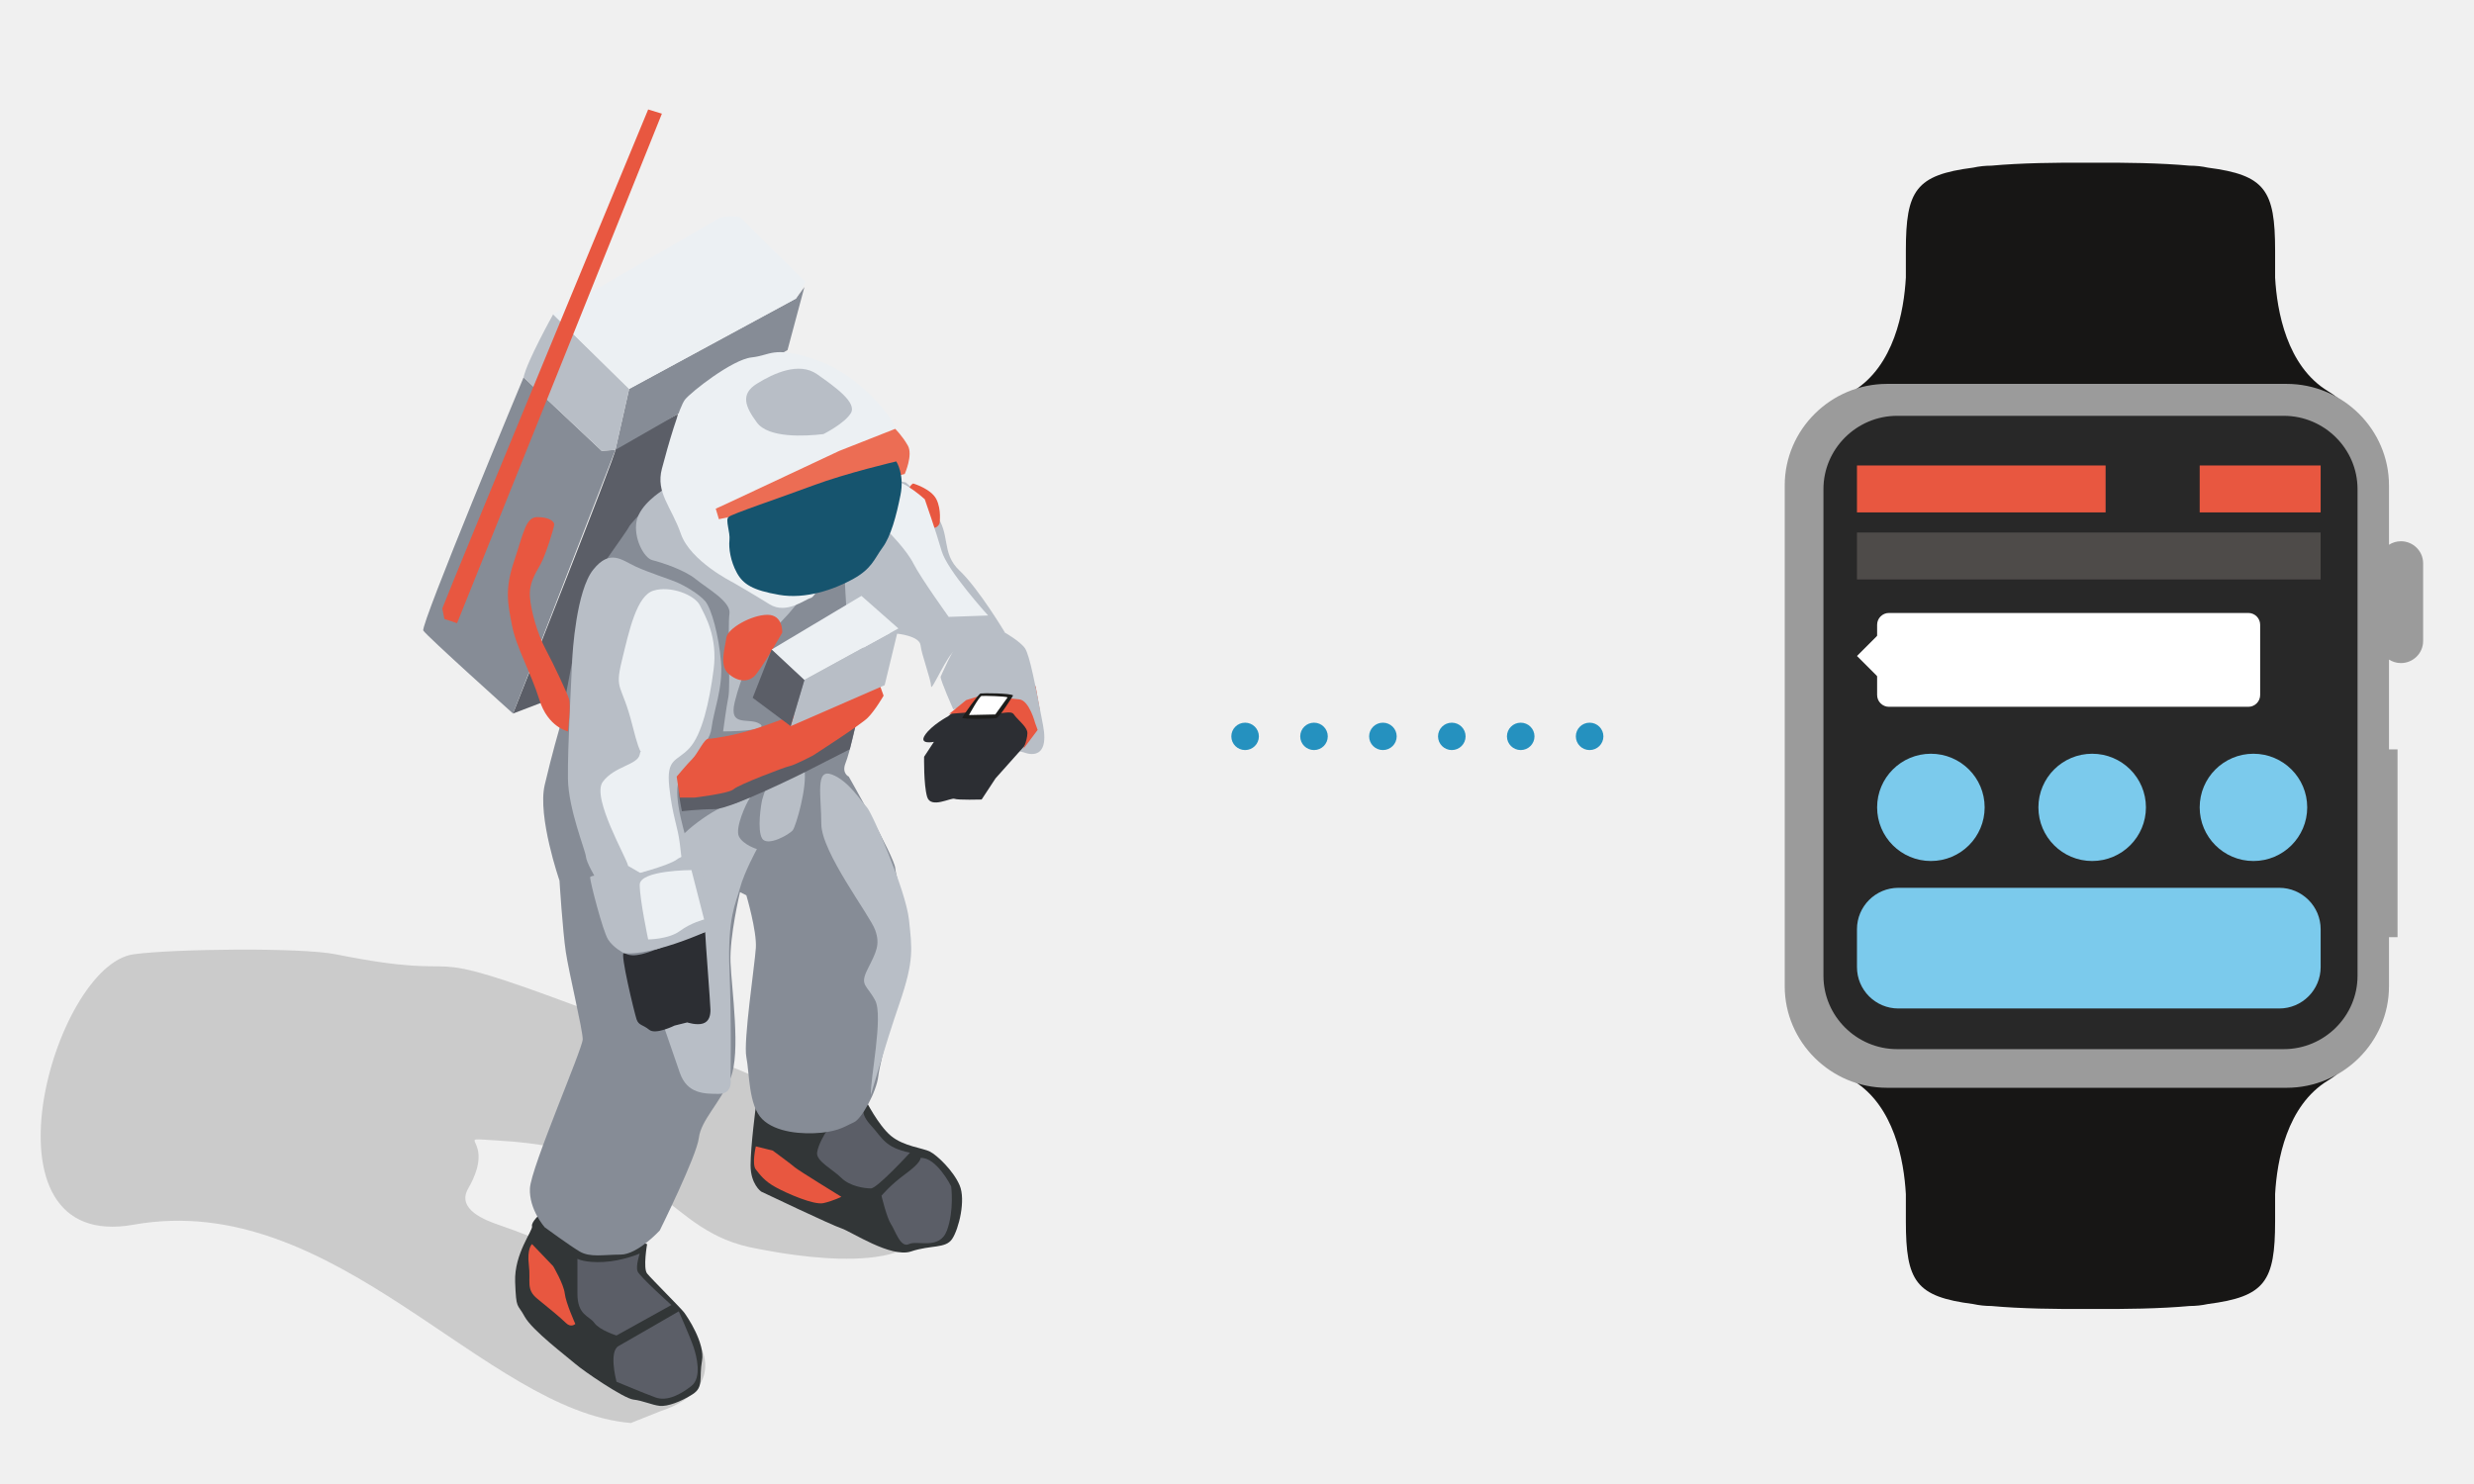
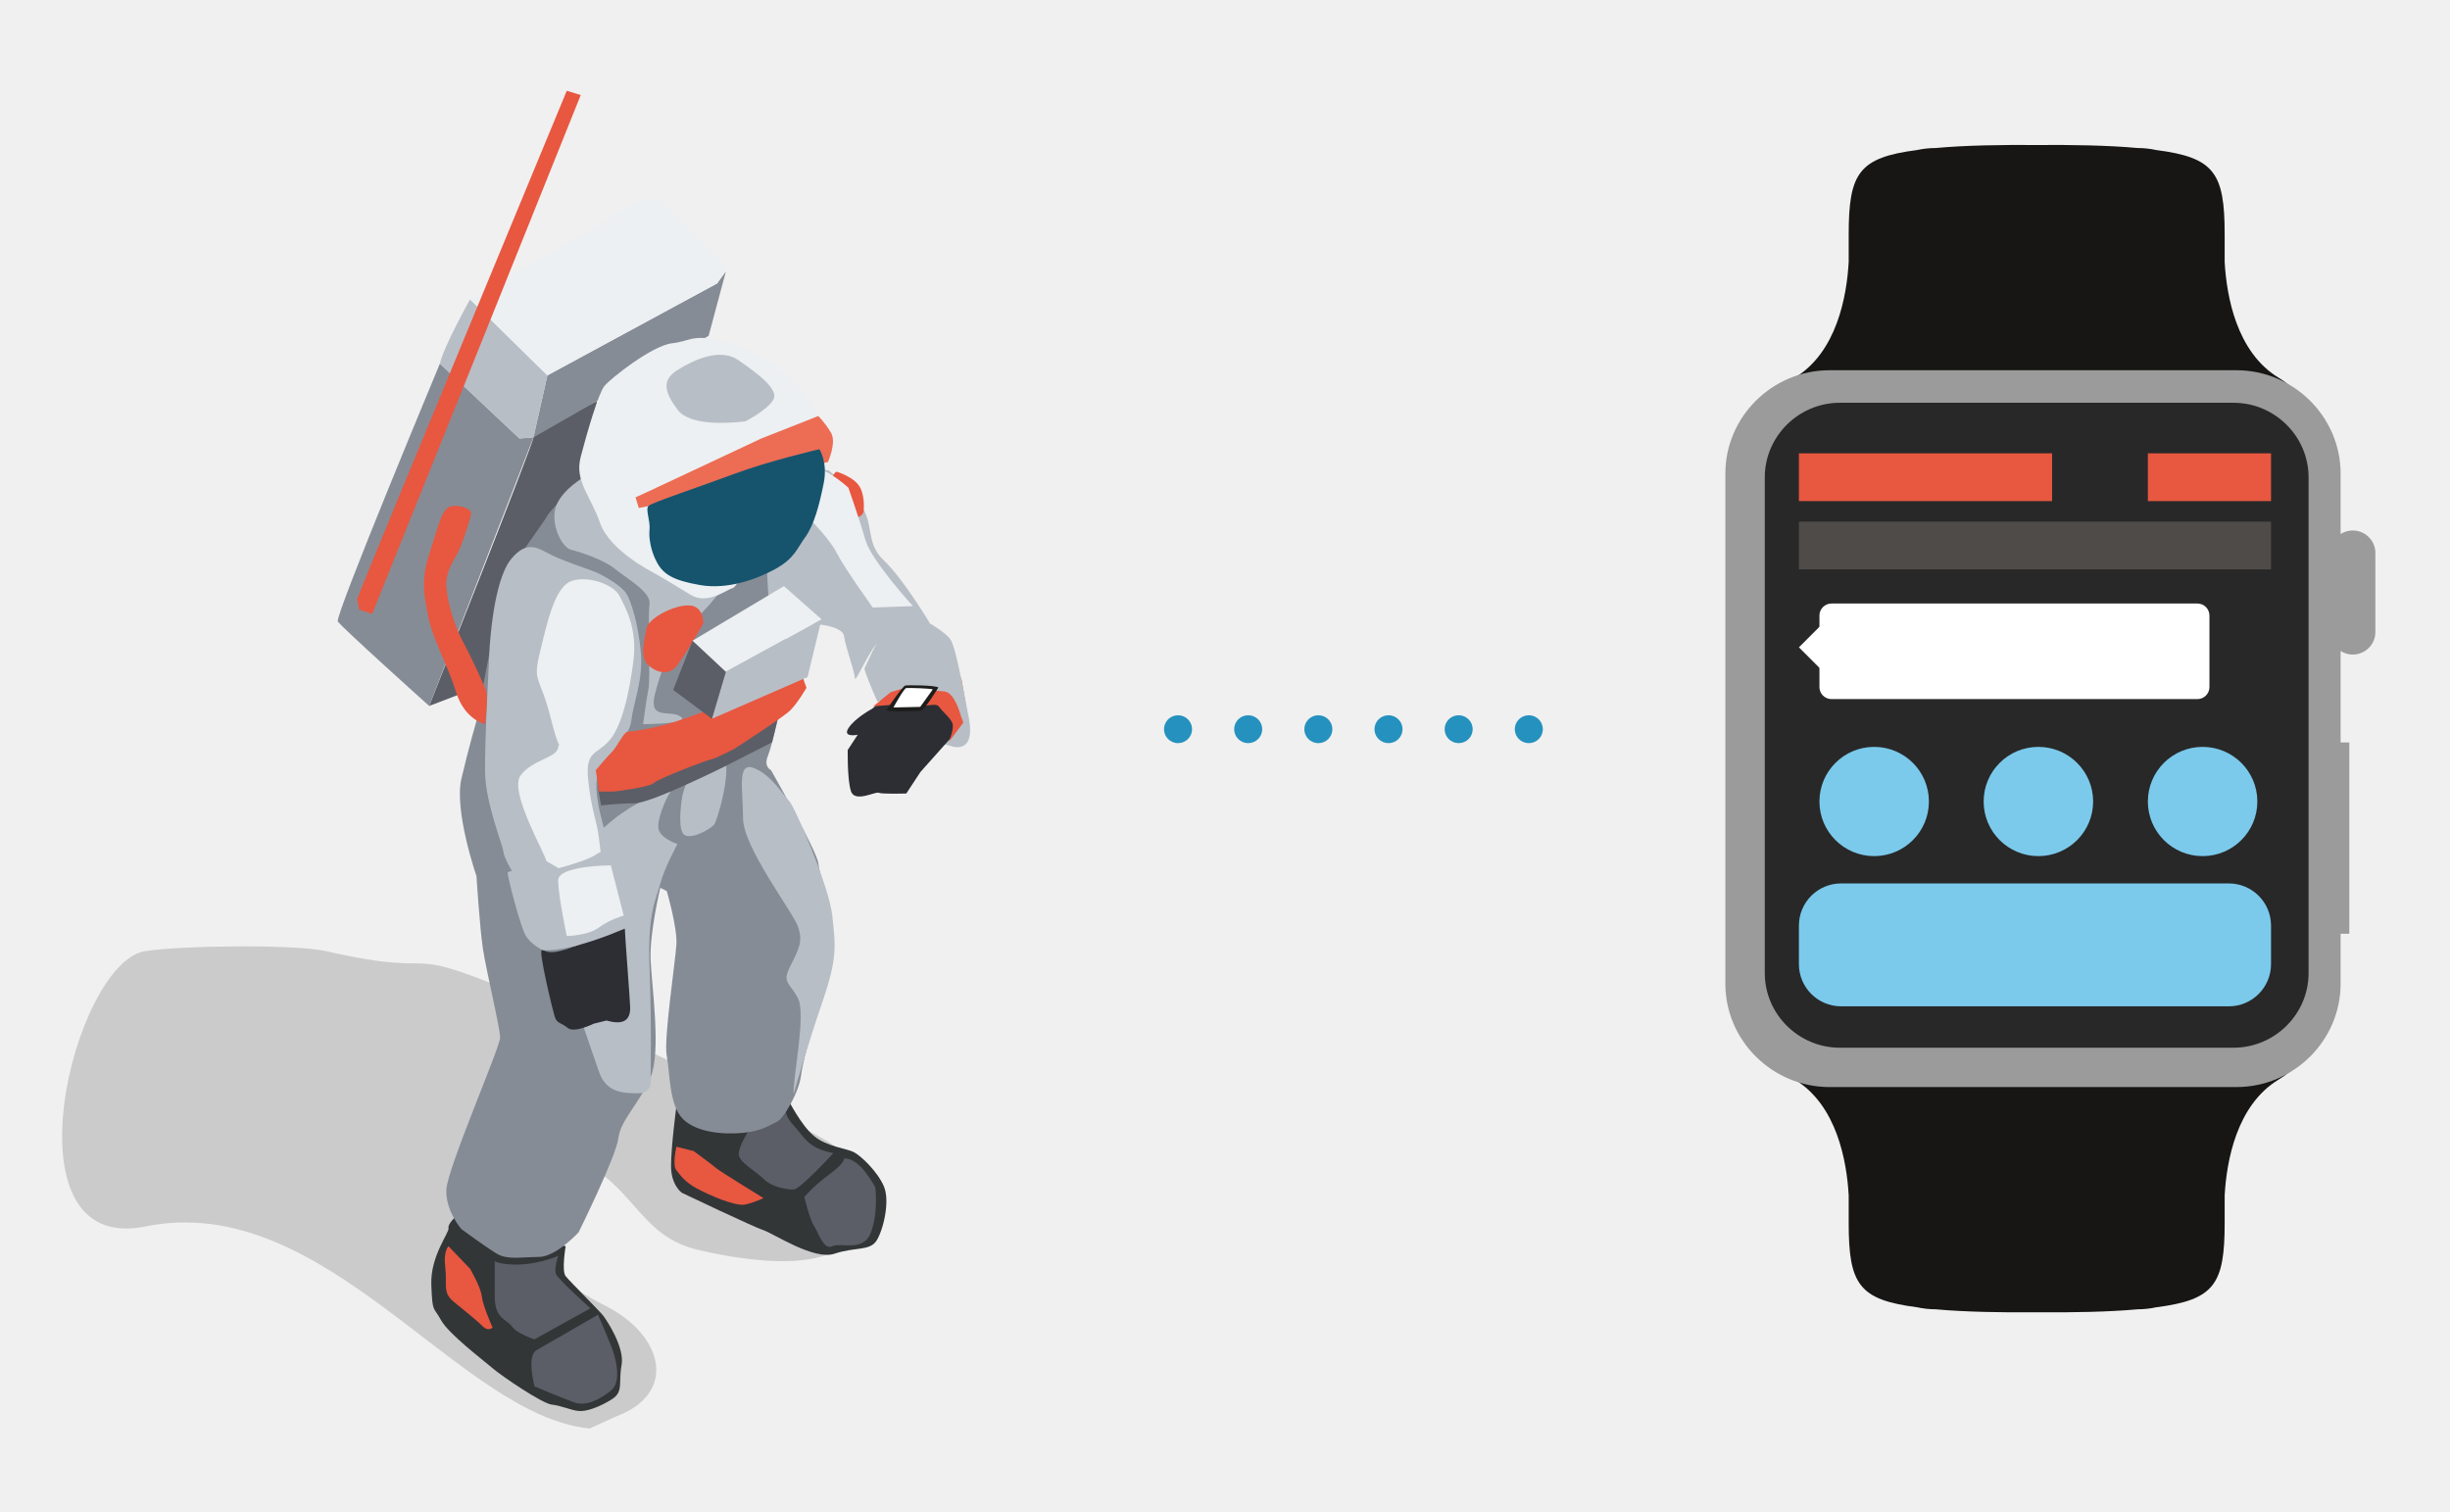
- <svg xmlns="http://www.w3.org/2000/svg" width="365" height="219" viewBox="0 0 365 219">
-   <g fill="none" fill-rule="evenodd" transform="translate(6 16)">
-     <path fill="#D8D8D8" d="M87.077,194 C65.397,192.198 43.503,159.412 13.719,164.733 C-10.034,168.977 1.826,126.443 13.719,124.824 C19.635,124.019 38.384,123.803 43.503,124.824 C65.534,129.218 52.86,122.626 79.963,132.806 C95.625,138.689 111.182,144.958 126.204,152.317 C128.282,153.335 129.872,155.464 130.65,157.638 C131.448,159.865 131.226,162.439 130.65,164.733 C128.536,173.169 106.898,168.478 105.751,168.281 C91.714,165.867 92.249,153.688 67.513,152.317 C60.06,151.904 67.551,151.586 63.067,159.412 C61.293,162.507 65.751,164.122 67.513,164.733 C81.981,169.752 75.481,169.886 89.744,176.263 C99.299,180.534 101.547,188.894 91.523,192.226 L87.077,194 Z" style="mix-blend-mode:multiply" />
-     <g transform="translate(54.984)">
-       <g transform="matrix(-1 0 0 1 93.52 0)">
-         <path fill="#5B5E67" d="M54.516,45.116 C55.139,45.426 63.861,49.922 63.706,50.387 C63.55,50.852 78.814,89.302 78.814,89.302 L70.715,86.201 L55.139,56.279 L54.516,45.116" />
-         <path fill="#868C96" d="M78.814,89.302 L63.706,50.387 L65.731,50.542 L77.257,39.69 C77.257,39.69 92.521,76.278 92.054,77.054 C91.587,77.829 78.814,89.302 78.814,89.302" />
-         <polyline fill="#868C96" points="63.706 50.387 61.681 41.395 37.071 28.062 35.825 26.356 38.317 35.659 54.516 45.116 63.706 50.387" />
-         <path fill="#323637" d="M42.211,159.844 C42.211,159.844 31.815,164.805 30.373,165.27 C28.931,165.735 23.065,169.677 20.093,168.681 C17.12,167.684 14.997,168.301 14.018,166.82 C13.04,165.34 11.993,161.084 12.928,158.914 C13.863,156.743 16.243,154.494 17.289,153.952 C18.336,153.411 21.183,153.177 23.052,151.627 C24.922,150.076 26.791,146.355 26.791,146.355 L40.809,146.2 L42.99,147.286 C42.99,147.286 43.768,153.177 43.768,155.968 C43.768,158.758 42.211,159.844 42.211,159.844" />
-         <path fill="#5B5E67" d="M18.691 154.883C18.691 154.883 18.535 155.503 20.872 157.208 23.208 158.914 24.454 160.464 24.454 160.464 24.454 160.464 23.675 163.72 23.052 164.65 22.429 165.58 21.651 168.216 20.404 167.596 19.158 166.975 15.887 168.526 14.797 165.58 13.707 162.634 14.174 159.069 14.174 159.069 14.174 159.069 16.355 154.727 18.691 154.883M20.249 154.107C20.249 154.107 25.077 159.379 26.012 159.379 26.946 159.379 29.127 159.069 30.373 157.828 31.619 156.588 34.111 155.348 33.956 154.107 33.8 152.867 32.709 151.162 32.709 151.162L26.946 147.441C26.946 147.441 27.725 148.216 26.012 150.076 24.298 151.937 23.987 153.332 20.249 154.107" />
-         <path fill="#323637" d="M59.033,167.596 C59.033,167.596 59.656,171.161 59.033,171.937 C58.41,172.712 54.049,177.053 53.581,177.673 C53.114,178.293 50.463,182.224 50.933,184.805 C51.404,187.386 50.622,188.681 52.335,189.766 C54.049,190.851 56.023,191.591 57.164,191.471 C58.305,191.352 59.656,190.696 61.058,190.541 C62.46,190.386 68.378,186.355 69.625,185.27 C70.871,184.185 76.011,180.309 77.101,178.293 C78.191,176.278 78.347,177.363 78.503,173.177 C78.659,168.991 75.846,165.58 76.011,164.96 C76.175,164.34 74.765,163.1 74.765,163.1 L59.033,167.596" />
-         <path fill="#868C96" d="M57.164,165.58 C57.164,165.58 60.435,169.146 62.927,169.146 C65.419,169.146 67.444,169.611 69.001,168.681 C70.559,167.751 74.142,165.115 74.142,165.115 C74.142,165.115 76.469,162.479 76.322,159.379 C76.175,156.278 68.534,138.759 68.534,137.363 C68.534,135.968 70.559,127.596 71.026,124.495 C71.494,121.394 71.961,113.953 71.961,113.953 C71.961,113.953 75.232,104.495 74.142,99.844 C73.051,95.193 71.961,91.472 71.961,91.472 C71.961,91.472 68.223,71.627 67.911,70.852 C67.6,70.077 61.837,62.17 61.681,61.705 C61.525,61.24 55.45,54.883 55.45,54.883 L25.389,60 C25.389,60 23.616,62.84 24.143,65.581 C24.669,68.322 26.791,75.968 26.791,75.968 L28.192,90.697 C28.192,90.697 29.127,95.038 29.75,96.588 C30.373,98.139 29.283,98.604 29.283,98.604 C29.283,98.604 22.585,110.387 22.429,112.092 C22.274,113.798 20.062,121.144 20.249,123.1 C20.435,125.055 21.339,128.371 21.651,129.611 C21.962,130.852 24.651,140.406 24.922,142.79 C25.193,145.173 27.414,149.146 28.504,149.611 C29.594,150.076 30.595,150.899 33.333,151.162 C36.07,151.425 40.03,151.162 42.055,149.146 C44.08,147.131 43.924,142.324 44.391,139.999 C44.859,137.673 43.145,126.356 42.99,123.875 C42.834,121.394 44.391,116.123 44.391,116.123 L45.326,115.658 C45.326,115.658 46.884,122.17 46.728,126.046 C46.572,129.921 45.17,139.379 46.728,143.1 C48.285,146.821 51.089,149.301 51.401,151.937 C51.712,154.572 57.164,165.58 57.164,165.58" />
-         <path fill="#E85740" d="M57.164 82.48C58.254 83.1 59.967 84.03 62.615 83.255 65.263 82.48 66.821 81.705 66.821 80.309 66.821 78.914 68.223 78.139 65.107 76.434 61.992 74.728 59.967 73.953 58.254 74.883 56.541 75.813 55.45 78.139 55.606 79.069 55.762 79.999 57.164 82.48 57.164 82.48M64.329 120.464C64.329 120.464 57.25 118.478 56.696 118.294 56.143 118.109 53.581 117.674 53.581 117.674 53.581 117.674 57.787 120.464 59.344 121.239 60.902 122.015 63.238 122.635 63.238 122.635L64.329 120.464M1.09 88.837L5.14 86.976 8.255 84.961C8.255 84.961 7.944 84.185 7.009 84.185 6.075 84.185 1.713 85.271 1.713 85.271L1.09 88.837M30.373 160.619C30.373 160.619 36.791 156.676 37.227 156.278 37.662 155.879 40.497 153.797 40.497 153.797L42.99 153.177C42.99 153.177 43.613 155.813 42.99 156.588 42.367 157.363 41.744 158.293 40.03 159.224 38.317 160.154 34.423 161.859 33.021 161.549 31.619 161.239 30.373 160.619 30.373 160.619M69.625 179.378C69.625 179.378 71.026 176.278 71.182 174.882 71.338 173.487 72.895 170.851 72.895 170.851L76.011 167.596C76.011 167.596 76.781 168.216 76.478 170.696 76.175 173.177 76.945 174.262 75.232 175.658 73.518 177.053 71.805 178.448 71.026 179.223 70.248 179.999 69.625 179.378 69.625 179.378" />
-         <path fill="#5B5E67" d="M63.55 187.906C63.706 187.285 64.64 183.409 63.238 182.634 61.837 181.859 54.36 177.518 54.36 177.518 54.36 177.518 52.647 181.394 52.179 182.789 51.712 184.185 50.933 187.285 52.491 188.526 54.049 189.766 56.073 190.851 57.787 190.231 59.5 189.611 63.55 187.906 63.55 187.906M55.45 176.588L63.55 181.084C63.55 181.084 66.042 180.309 66.821 179.223 67.6 178.138 69.313 178.138 69.313 174.882L69.313 169.766C69.313 169.766 68.223 170.386 65.419 170.231 62.615 170.076 60.123 168.991 60.123 168.991 60.123 168.991 60.746 170.851 60.435 171.627 60.123 172.402 55.45 176.588 55.45 176.588" />
-         <path fill="#B8BEC6" d="M46.728 143.1C46.728 143.1 46.261 145.425 48.441 145.425 50.622 145.425 53.114 145.425 54.204 142.324 55.295 139.224 58.41 130.077 58.41 130.077 58.41 130.077 56.696 113.177 55.762 110.077 54.827 106.976 48.321 102.888 47.039 102.79 45.758 102.692 43.457 101.24 43.924 101.86 44.391 102.48 46.105 106.201 45.482 107.441 44.859 108.681 42.834 109.301 42.834 109.301 42.834 109.301 44.703 112.712 45.326 115.038 45.949 117.363 47.195 119.379 46.884 127.131 46.572 134.883 46.728 143.1 46.728 143.1M26.012 145.58C26.168 143.41 24.143 133.952 25.389 131.627 26.635 129.301 27.725 129.456 26.479 126.976 25.233 124.495 24.61 123.41 25.389 121.239 26.168 119.069 33.333 109.767 33.333 105.581 33.333 101.395 34.267 97.364 31.775 98.294 29.283 99.224 27.414 102.325 26.635 103.1 25.856 103.875 20.872 115.348 20.404 119.689 19.937 124.03 19.626 125.735 21.806 132.092 23.987 138.449 26.012 145.58 26.012 145.58M35.825 97.519C35.383 100.159 37.071 105.891 37.538 106.511 38.005 107.131 41.276 108.991 42.055 107.751 42.834 106.511 42.211 102.635 42.055 102.015 41.899 101.395 40.965 98.604 40.186 98.139 39.407 97.674 35.98 96.588 35.825 97.519" />
-         <path fill="#2C2E33" d="M50.466,121.549 C50.466,122.325 49.687,132.247 49.687,133.022 C49.687,133.797 49.843,134.728 50.778,135.038 C51.712,135.348 53.114,134.883 53.114,134.883 L54.983,135.348 C54.983,135.348 57.787,136.743 58.721,135.968 C59.656,135.193 60.279,135.348 60.59,134.418 C60.902,133.487 63.083,124.495 62.46,124.65 C61.837,124.805 61.369,125.58 57.475,124.03 C53.581,122.48 50.466,121.549 50.466,121.549" />
-         <path fill="#B8BEC6" d="M52.958,109.146 C53.114,107.906 55.295,101.86 54.36,99.224 C53.426,96.588 49.843,94.108 49.532,91.472 C49.22,88.837 47.818,85.581 48.13,81.705 C48.441,77.829 49.532,73.798 50.466,72.713 C51.401,71.627 53.581,70.387 54.672,69.922 C55.762,69.457 58.721,68.527 60.746,67.596 C62.771,66.666 64.484,64.961 66.977,68.061 C69.469,71.162 70.04,80.185 70.092,81.55 C70.143,82.914 70.785,94.409 70.715,98.914 C70.645,103.419 68.145,109.472 68.067,110.387 C67.989,111.301 66.665,113.487 66.665,113.487 C66.665,113.487 66.098,114.71 63.238,115.193 C60.379,115.675 52.491,112.402 52.491,112.402 L52.958,109.146" />
-         <path fill="#ECF0F3" d="M61.837,111.782 C61.992,110.697 67.288,101.705 65.575,99.379 C63.861,97.054 60.435,96.898 60.123,95.348 C59.812,93.798 59.656,97.209 61.213,91.007 C62.771,84.806 63.861,86.046 62.771,81.55 C61.681,77.054 60.59,71.937 58.098,71.162 C55.606,70.387 52.024,71.782 51.245,73.333 C50.466,74.883 48.597,77.984 49.22,82.79 C49.843,87.596 50.933,92.402 52.802,94.418 C54.672,96.433 56.229,95.813 55.762,100.154 C55.295,104.495 54.516,105.891 54.204,108.526 L53.893,111.162 L59.967,112.867 L61.837,111.782" />
-         <path fill="#5B5E67" d="M28.192,90.697 L29.127,94.573 L36.136,98.139 C36.136,98.139 46.728,103.41 49.064,103.41 C51.401,103.41 53.893,103.72 53.893,103.72 C53.893,103.72 54.672,100.154 54.204,100.154 C53.737,100.154 40.342,94.573 38.94,94.418 C37.538,94.263 28.192,90.697 28.192,90.697" />
-         <path fill="#B8BEC6" d="M22.118,77.519 C22.118,77.519 18.847,77.829 18.691,79.224 C18.535,80.62 17.147,84.306 17.134,85.271 C17.12,86.235 14.641,80.309 13.551,79.999 C12.461,79.689 6.23,77.364 6.23,77.364 C6.23,77.364 10.124,70.852 12.928,68.217 C15.732,65.581 14.174,62.79 16.511,59.844 C18.847,56.899 20.872,55.193 20.872,55.193 L25.233,54.418 L30.062,65.271 C30.062,65.271 29.634,76.434 29.283,76.589 C28.931,76.744 22.118,77.519 22.118,77.519" />
-         <path fill="#B8BEC6" d="M15.732,83.875 C15.732,84.495 13.863,88.681 13.863,88.681 C13.863,88.681 9.19,87.441 8.567,87.596 C7.944,87.751 9.657,93.488 9.657,93.488 L3.427,95.038 C3.427,95.038 -0.467,96.743 0.623,91.007 C1.713,85.271 2.59,80.711 3.271,79.689 C3.952,78.667 6.23,77.364 6.23,77.364 C6.23,77.364 11.682,77.364 12.772,78.449 C13.863,79.534 15.732,83.875 15.732,83.875" />
-         <path fill="#2C2E33" d="M3.122,93.814 L7.63,98.87 L9.68,101.989 C9.68,101.989 13.164,102.091 13.685,101.883 C14.207,101.674 17.182,103.392 17.717,101.603 C18.252,99.813 18.166,95.677 18.166,95.677 L16.719,93.475 C16.719,93.475 19.006,93.952 18.041,92.484 C17.077,91.016 14.644,89.718 14.644,89.718 L12.126,87.667 C11.562,87.208 10.841,86.987 10.116,87.05 L4.277,87.56 L1.955,91.037 L3.122,93.814" />
-         <path fill="#B8BEC6" d="M56.852,56.434 C56.852,56.434 60.123,58.449 60.59,60.93 C61.058,63.41 59.5,66.356 58.254,66.666 C57.008,66.976 53.581,68.061 51.868,69.457 C50.155,70.852 46.612,72.8 46.884,74.573 C47.155,76.345 46.728,85.271 47.039,86.821 C47.351,88.371 47.818,91.937 47.818,91.937 C47.818,91.937 40.809,91.937 42.367,90.852 C43.924,89.767 47.052,91.494 46.105,87.596 C45.157,83.698 43.301,79.844 42.522,79.069 C41.744,78.294 39.407,75.968 38.161,74.573 C36.915,73.178 35.357,71.007 35.357,71.007 C35.357,71.007 40.653,73.178 46.416,67.906 C52.179,62.635 54.36,58.294 54.36,58.294 L56.852,56.434" />
-         <path fill="#ECF0F3" d="M46.416,69.922 C46.416,69.922 52.647,66.821 54.049,62.79 C55.45,58.759 57.787,56.744 56.852,53.178 C55.918,49.612 54.298,44.031 53.426,42.945 C52.553,41.86 46.483,37.054 43.613,36.744 C40.742,36.434 40.537,35.074 34.734,36.899 C28.931,38.723 25.389,42.945 23.831,44.806 C22.274,46.666 21.495,49.457 21.495,50.387 C21.495,51.317 32.242,67.751 32.242,67.751 C32.242,67.751 34.111,72.092 34.89,72.248 C35.669,72.403 38.473,74.728 40.965,73.178 C43.457,71.627 46.416,69.922 46.416,69.922" />
-         <path fill="#B8BEC6" d="M33.021 48.062C35.744 48.384 41.121 48.682 42.834 46.356 44.547 44.031 45.326 42.17 42.834 40.62 40.342 39.069 36.603 37.364 33.956 39.225 31.308 41.085 28.037 43.411 28.971 44.961 29.906 46.511 33.021 48.062 33.021 48.062M77.257 39.69C76.789 37.364 72.895 30.387 72.895 30.387L61.681 41.395 63.706 50.387 65.731 50.542 77.257 39.69" />
-         <path fill="#ECF0F3" d="M35.669,25.581 C35.669,25.581 44.507,16.944 45.014,16.279 C45.522,15.614 48.285,16.124 48.285,16.124 L71.338,29.457 L72.895,30.387 L61.681,41.395 L37.071,28.062 L35.669,25.581" />
-         <path fill="#E85740" d="M89.25 73.798C87.986 70.387 58.877.155 58.877.155L56.852.775 87.07 75.968 88.939 75.348 89.25 73.798M15.887 61.24C15.887 61.24 16.355 62.635 18.068 61.395 19.781 60.155 19.937 60.155 20.404 57.984 20.872 55.814 19.781 55.348 19.781 55.348 19.781 55.348 17.134 56.124 16.355 57.674 15.576 59.224 15.887 61.24 15.887 61.24" />
-         <path fill="#B8BEC6" d="M49.22,120.154 C49.687,117.518 51.556,110.232 51.556,110.232 C51.556,110.232 53.426,109.922 54.672,110.852 C55.918,111.782 61.369,113.177 61.369,113.177 C61.369,113.177 67.444,112.867 67.444,113.487 C67.444,114.108 65.575,121.394 64.796,122.635 C64.017,123.875 62.46,124.65 62.46,124.65 C62.46,124.65 61.058,124.96 57.475,124.03 C53.893,123.1 50.466,121.549 50.466,121.549 L49.22,120.154" />
-         <path fill="#ECF0F3" d="M52.491,112.402 C52.491,112.402 60.123,112.402 60.123,114.573 C60.123,116.743 58.877,122.635 58.877,122.635 C58.877,122.635 55.855,122.617 54.204,121.394 C52.553,120.172 50.622,119.689 50.622,119.689 L52.491,112.402" />
-         <path fill="#E85740" d="M24.922 84.495L24.143 86.666C24.143 86.666 25.389 88.837 26.479 89.922 27.569 91.007 34.579 95.503 34.579 95.503 34.579 95.503 37.227 96.898 38.005 97.054 38.784 97.209 45.638 99.844 46.261 100.464 46.884 101.084 52.024 101.705 52.024 101.705L54.204 101.705 54.672 98.604C54.672 98.604 53.114 96.743 52.335 95.968 51.556 95.193 50.622 93.023 49.999 93.023 49.376 93.023 46.261 92.557 43.301 91.627 40.342 90.697 32.749 87.751 30.84 87.131 28.931 86.511 24.922 84.495 24.922 84.495M39.096 77.364C39.096 77.364 38.94 74.728 41.276 74.728 43.613 74.728 47.195 76.744 47.351 78.139 47.507 79.534 48.441 82.17 47.039 83.41 45.638 84.651 44.236 84.651 43.301 83.875 42.367 83.1 39.096 77.364 39.096 77.364" />
-         <polyline fill="#B8BEC6" points="35.825 84.34 37.85 91.162 23.987 85.116 21.962 76.744 35.825 84.34" />
-         <path fill="#5B5E67" d="M40.653,79.844 C40.186,80.154 35.825,84.34 35.825,84.34 L37.85,91.162 L43.457,86.976 L40.653,79.844" />
-         <polyline fill="#ECF0F3" points="27.414 71.937 21.962 76.744 35.825 84.34 40.653 79.844 27.414 71.937" />
-         <path fill="#ECF0F3" d="M23.468,62.429 C23.468,62.429 20.768,65.116 19.73,67.183 C18.691,69.25 14.537,75.038 14.537,75.038 L8.723,74.832 C8.723,74.832 14.745,68.217 15.576,65.322 C16.406,62.429 18.068,57.674 18.068,57.674 C18.068,57.674 22.637,53.539 23.26,55.607 C23.883,57.674 23.468,62.429 23.468,62.429" />
-         <path fill="#EC6D54" d="M21.028,53.953 C21.028,53.953 19.781,51.162 20.56,49.767 C21.339,48.372 22.429,47.286 22.429,47.286 L30.685,50.542 L46.884,58.139 L48.908,59.069 L48.441,60.62 L45.482,60 L21.028,53.953" />
-         <path fill="#16546E" d="M22.274,52.093 C22.274,52.093 21.028,53.953 21.651,57.054 C22.274,60.155 23.052,63.1 24.298,64.806 C25.545,66.511 25.856,67.906 28.66,69.457 C31.463,71.007 35.676,72.46 39.563,71.782 C43.449,71.105 44.859,70.232 45.793,68.527 C46.728,66.821 47.014,64.901 46.884,63.72 C46.753,62.54 47.507,60.775 47.039,60.31 C46.572,59.844 39.563,57.519 34.579,55.658 C29.594,53.798 22.274,52.093 22.274,52.093" />
-         <path fill="#E85740" d="M70.715 91.937C70.715 91.937 73.666 91.317 74.92 87.286 76.175 83.255 78.347 79.534 78.97 76.278 79.593 73.023 80.06 71.007 78.659 66.821 77.257 62.635 76.945 60.31 75.232 60.31 73.518 60.31 72.74 60.93 72.74 61.395 72.74 61.86 73.986 65.891 74.765 67.286 75.543 68.682 76.469 70.077 76.322 72.092 76.175 74.108 75.232 77.519 73.986 79.844 72.74 82.17 70.871 86.201 70.559 87.131 70.248 88.061 70.715 91.937 70.715 91.937M1.79 90.686C1.79 90.686 2.644 87.379 4.111 87.209 5.579 87.039 9.951 86.699 9.951 86.699L11.96 87.316 14.479 89.367C14.479 89.367 9.81 88.87 8.31 89.191 6.81 89.513 5.381 88.74 4.917 89.436 4.453 90.131 3.2 91.081 2.971 91.882 2.742 92.682 3.528 94.532 3.528 94.532L1.414 91.717 1.79 90.686" />
-         <path fill="#1D1D1B" d="M5.034,86.628 C5.034,86.628 7.024,89.873 7.519,89.976 C8.015,90.079 12.647,90.185 12.534,89.904 C12.42,89.623 10.165,86.409 9.835,86.34 C9.504,86.271 5.45,86.285 5.034,86.628" />
-         <path fill="#FFFFFF" d="M5.849,86.917 L7.663,89.436 L11.544,89.52 C11.544,89.52 10.025,86.748 9.688,86.706 C9.35,86.665 6.018,86.748 5.849,86.917" />
-       </g>
-       <path fill="#2591BF" d="M122.711,94.69 C121.588,94.69 120.678,93.786 120.678,92.67 C120.678,91.554 121.588,90.649 122.711,90.649 C123.834,90.649 124.744,91.554 124.744,92.67 C124.744,93.786 123.834,94.69 122.711,94.69 Z M132.877,94.69 C131.754,94.69 130.844,93.786 130.844,92.67 C130.844,91.554 131.754,90.649 132.877,90.649 C134,90.649 134.91,91.554 134.91,92.67 C134.91,93.786 134,94.69 132.877,94.69 Z M143.043,94.69 C141.92,94.69 141.009,93.786 141.009,92.67 C141.009,91.554 141.92,90.649 143.043,90.649 C144.165,90.649 145.076,91.554 145.076,92.67 C145.076,93.786 144.165,94.69 143.043,94.69 Z M153.208,94.69 C152.085,94.69 151.175,93.786 151.175,92.67 C151.175,91.554 152.085,90.649 153.208,90.649 C154.331,90.649 155.241,91.554 155.241,92.67 C155.241,93.786 154.331,94.69 153.208,94.69 Z M163.374,94.69 C162.251,94.69 161.341,93.786 161.341,92.67 C161.341,91.554 162.251,90.649 163.374,90.649 C164.497,90.649 165.407,91.554 165.407,92.67 C165.407,93.786 164.497,94.69 163.374,94.69 Z M173.539,94.69 C172.417,94.69 171.506,93.786 171.506,92.67 C171.506,91.554 172.417,90.649 173.539,90.649 C174.662,90.649 175.573,91.554 175.573,92.67 C175.573,93.786 174.662,94.69 173.539,94.69 Z" />
-       <g transform="translate(202.324 8.004)">
-         <path fill="#171615" d="M80.168 33.735C74.048 30.023 72.626 21.876 72.349 16.96L72.349 12.96C72.349 4.071 70.882 1.824 62.431.737 61.562.548 60.663.445 59.739.445 55.502.054 50.109-.032 45.111.009 40.113-.032 34.72.054 30.482.445 29.559.445 28.659.548 27.791.737 19.339 1.824 17.872 4.071 17.872 12.96L17.872 16.96C17.595 21.876 16.174 30.023 10.053 33.735.974 39.241 23.547 37.239 30.482 37.239L59.739 37.239C66.675 37.239 89.248 39.241 80.168 33.735M80.168 135.438C74.048 139.15 72.626 147.297 72.349 152.213L72.349 156.213C72.349 165.102 70.882 167.349 62.431 168.436 61.562 168.625 60.663 168.728 59.739 168.728 55.502 169.119 50.109 169.204 45.111 169.163 40.113 169.204 34.72 169.119 30.482 168.728 29.559 168.728 28.659 168.625 27.791 168.436 19.339 167.349 17.872 165.102 17.872 156.213L17.872 152.213C17.595 147.297 16.174 139.15 10.053 135.438.974 129.931 23.547 131.934 30.482 131.934L59.739 131.934C66.675 131.934 89.248 129.931 80.168 135.438" />
-         <path fill="#9B9B9B" d="M90.913,55.87 C90.265,55.87 89.66,56.062 89.15,56.387 L89.15,47.63 C89.15,39.389 82.351,32.647 74.04,32.647 L15.11,32.647 C6.8,32.647 0,39.389 0,47.63 L0,121.543 C0,129.783 6.8,136.525 15.11,136.525 L74.04,136.525 C82.351,136.525 89.15,129.783 89.15,121.543 L89.15,114.301 L90.41,114.301 L90.41,86.584 L89.15,86.584 L89.15,73.331 C89.66,73.657 90.265,73.849 90.913,73.849 C92.714,73.849 94.187,72.388 94.187,70.603 L94.187,59.116 C94.187,57.331 92.714,55.87 90.913,55.87" />
-         <path fill="#282828" stroke="#9B9B9B" stroke-width="3.494" d="M16.587,132.568 C9.645,132.568 3.966,126.917 3.966,120.009 L3.966,48.174 C3.966,41.267 9.645,35.615 16.587,35.615 L73.634,35.615 C80.576,35.615 86.256,41.267 86.256,48.174 L86.256,120.009 C86.256,126.917 80.576,132.568 73.634,132.568 L16.587,132.568 Z" />
-         <g transform="translate(10.658 44.688)">
-           <rect width="36.683" height="6.925" fill="#E85740" />
-           <rect width="68.41" height="6.925" y="9.893" fill="#4E4B49" />
-           <rect width="56.512" height="13.85" x="2.974" y="21.765" fill="#FFFFFF" rx="1.747" />
-           <rect width="17.846" height="6.925" x="50.564" fill="#E85740" />
-           <ellipse cx="10.906" cy="50.455" fill="#7BCAEC" rx="7.932" ry="7.915" />
-           <ellipse cx="34.701" cy="50.455" fill="#7BCAEC" rx="7.932" ry="7.915" />
-           <ellipse cx="58.495" cy="50.455" fill="#7BCAEC" rx="7.932" ry="7.915" />
-           <rect width="68.41" height="17.808" y="62.327" fill="#7BCAEC" rx="6.114" />
-           <rect width="4.787" height="4.777" x=".991" y="25.722" fill="#FFFFFF" transform="rotate(-45 3.385 28.11)" />
-         </g>
+ <svg xmlns="http://www.w3.org/2000/svg" width="355" height="219" viewBox="0 0 355 219">
+   <g fill="none" fill-rule="evenodd">
+     <path fill="#D8D8D8" d="M85.455,207 C66.42,205.198 47.196,172.412 21.046,177.733 C0.19,181.977 10.603,139.443 21.046,137.824 C26.24,137.019 42.702,136.803 47.196,137.824 C66.54,142.218 55.412,135.626 79.209,145.806 C92.961,151.689 106.62,157.958 119.81,165.317 C121.634,166.335 123.03,168.464 123.714,170.638 C124.414,172.865 124.219,175.439 123.714,177.733 C121.857,186.169 102.858,181.478 101.852,181.281 C89.527,178.867 93.276,166.688 71.558,165.317 C65.014,164.904 69.105,166.903 69.105,170.638 C69.105,173.874 67.559,175.319 69.105,175.931 C81.809,180.95 75.273,182.886 87.797,189.263 C96.186,193.534 98.16,201.894 89.359,205.226 L85.455,207 Z" style="mix-blend-mode:multiply" />
+     <g transform="matrix(-1 0 0 1 141 13)">
+       <path fill="#5B5E67" d="M54.516,45.116 C55.139,45.426 63.861,49.922 63.706,50.387 C63.55,50.852 78.814,89.302 78.814,89.302 L70.715,86.201 L55.139,56.279 L54.516,45.116" />
+       <path fill="#868C96" d="M78.814,89.302 L63.706,50.387 L65.731,50.542 L77.257,39.69 C77.257,39.69 92.521,76.278 92.054,77.054 C91.587,77.829 78.814,89.302 78.814,89.302" />
+       <polyline fill="#868C96" points="63.706 50.387 61.681 41.395 37.071 28.062 35.825 26.356 38.317 35.659 54.516 45.116 63.706 50.387" />
+       <path fill="#323637" d="M42.211,159.844 C42.211,159.844 31.815,164.805 30.373,165.27 C28.931,165.735 23.065,169.677 20.093,168.681 C17.12,167.684 14.997,168.301 14.018,166.82 C13.04,165.34 11.993,161.084 12.928,158.914 C13.863,156.743 16.243,154.494 17.289,153.952 C18.336,153.411 21.183,153.177 23.052,151.627 C24.922,150.076 26.791,146.355 26.791,146.355 L40.809,146.2 L42.99,147.286 C42.99,147.286 43.768,153.177 43.768,155.968 C43.768,158.758 42.211,159.844 42.211,159.844" />
+       <path fill="#5B5E67" d="M18.691 154.883C18.691 154.883 18.535 155.503 20.872 157.208 23.208 158.914 24.454 160.464 24.454 160.464 24.454 160.464 23.675 163.72 23.052 164.65 22.429 165.58 21.651 168.216 20.404 167.596 19.158 166.975 15.887 168.526 14.797 165.58 13.707 162.634 14.174 159.069 14.174 159.069 14.174 159.069 16.355 154.727 18.691 154.883M20.249 154.107C20.249 154.107 25.077 159.379 26.012 159.379 26.946 159.379 29.127 159.069 30.373 157.828 31.619 156.588 34.111 155.348 33.956 154.107 33.8 152.867 32.709 151.162 32.709 151.162L26.946 147.441C26.946 147.441 27.725 148.216 26.012 150.076 24.298 151.937 23.987 153.332 20.249 154.107" />
+       <path fill="#323637" d="M59.033,167.596 C59.033,167.596 59.656,171.161 59.033,171.937 C58.41,172.712 54.049,177.053 53.581,177.673 C53.114,178.293 50.463,182.224 50.933,184.805 C51.404,187.386 50.622,188.681 52.335,189.766 C54.049,190.851 56.023,191.591 57.164,191.471 C58.305,191.352 59.656,190.696 61.058,190.541 C62.46,190.386 68.378,186.355 69.625,185.27 C70.871,184.185 76.011,180.309 77.101,178.293 C78.191,176.278 78.347,177.363 78.503,173.177 C78.659,168.991 75.846,165.58 76.011,164.96 C76.175,164.34 74.765,163.1 74.765,163.1 L59.033,167.596" />
+       <path fill="#868C96" d="M57.164,165.58 C57.164,165.58 60.435,169.146 62.927,169.146 C65.419,169.146 67.444,169.611 69.001,168.681 C70.559,167.751 74.142,165.115 74.142,165.115 C74.142,165.115 76.469,162.479 76.322,159.379 C76.175,156.278 68.534,138.759 68.534,137.363 C68.534,135.968 70.559,127.596 71.026,124.495 C71.494,121.394 71.961,113.953 71.961,113.953 C71.961,113.953 75.232,104.495 74.142,99.844 C73.051,95.193 71.961,91.472 71.961,91.472 C71.961,91.472 68.223,71.627 67.911,70.852 C67.6,70.077 61.837,62.17 61.681,61.705 C61.525,61.24 55.45,54.883 55.45,54.883 L25.389,60 C25.389,60 23.616,62.84 24.143,65.581 C24.669,68.322 26.791,75.968 26.791,75.968 L28.192,90.697 C28.192,90.697 29.127,95.038 29.75,96.588 C30.373,98.139 29.283,98.604 29.283,98.604 C29.283,98.604 22.585,110.387 22.429,112.092 C22.274,113.798 20.062,121.144 20.249,123.1 C20.435,125.055 21.339,128.371 21.651,129.611 C21.962,130.852 24.651,140.406 24.922,142.79 C25.193,145.173 27.414,149.146 28.504,149.611 C29.594,150.076 30.595,150.899 33.333,151.162 C36.07,151.425 40.03,151.162 42.055,149.146 C44.08,147.131 43.924,142.324 44.391,139.999 C44.859,137.673 43.145,126.356 42.99,123.875 C42.834,121.394 44.391,116.123 44.391,116.123 L45.326,115.658 C45.326,115.658 46.884,122.17 46.728,126.046 C46.572,129.921 45.17,139.379 46.728,143.1 C48.285,146.821 51.089,149.301 51.401,151.937 C51.712,154.572 57.164,165.58 57.164,165.58" />
+       <path fill="#E85740" d="M57.164 82.48C58.254 83.1 59.967 84.03 62.615 83.255 65.263 82.48 66.821 81.705 66.821 80.309 66.821 78.914 68.223 78.139 65.107 76.434 61.992 74.728 59.967 73.953 58.254 74.883 56.541 75.813 55.45 78.139 55.606 79.069 55.762 79.999 57.164 82.48 57.164 82.48M64.329 120.464C64.329 120.464 57.25 118.478 56.696 118.294 56.143 118.109 53.581 117.674 53.581 117.674 53.581 117.674 57.787 120.464 59.344 121.239 60.902 122.015 63.238 122.635 63.238 122.635L64.329 120.464M1.09 88.837L5.14 86.976 8.255 84.961C8.255 84.961 7.944 84.185 7.009 84.185 6.075 84.185 1.713 85.271 1.713 85.271L1.09 88.837M30.373 160.619C30.373 160.619 36.791 156.676 37.227 156.278 37.662 155.879 40.497 153.797 40.497 153.797L42.99 153.177C42.99 153.177 43.613 155.813 42.99 156.588 42.367 157.363 41.744 158.293 40.03 159.224 38.317 160.154 34.423 161.859 33.021 161.549 31.619 161.239 30.373 160.619 30.373 160.619M69.625 179.378C69.625 179.378 71.026 176.278 71.182 174.882 71.338 173.487 72.895 170.851 72.895 170.851L76.011 167.596C76.011 167.596 76.781 168.216 76.478 170.696 76.175 173.177 76.945 174.262 75.232 175.658 73.518 177.053 71.805 178.448 71.026 179.223 70.248 179.999 69.625 179.378 69.625 179.378" />
+       <path fill="#5B5E67" d="M63.55 187.906C63.706 187.285 64.64 183.409 63.238 182.634 61.837 181.859 54.36 177.518 54.36 177.518 54.36 177.518 52.647 181.394 52.179 182.789 51.712 184.185 50.933 187.285 52.491 188.526 54.049 189.766 56.073 190.851 57.787 190.231 59.5 189.611 63.55 187.906 63.55 187.906M55.45 176.588L63.55 181.084C63.55 181.084 66.042 180.309 66.821 179.223 67.6 178.138 69.313 178.138 69.313 174.882L69.313 169.766C69.313 169.766 68.223 170.386 65.419 170.231 62.615 170.076 60.123 168.991 60.123 168.991 60.123 168.991 60.746 170.851 60.435 171.627 60.123 172.402 55.45 176.588 55.45 176.588" />
+       <path fill="#B8BEC6" d="M46.728 143.1C46.728 143.1 46.261 145.425 48.441 145.425 50.622 145.425 53.114 145.425 54.204 142.324 55.295 139.224 58.41 130.077 58.41 130.077 58.41 130.077 56.696 113.177 55.762 110.077 54.827 106.976 48.321 102.888 47.039 102.79 45.758 102.692 43.457 101.24 43.924 101.86 44.391 102.48 46.105 106.201 45.482 107.441 44.859 108.681 42.834 109.301 42.834 109.301 42.834 109.301 44.703 112.712 45.326 115.038 45.949 117.363 47.195 119.379 46.884 127.131 46.572 134.883 46.728 143.1 46.728 143.1M26.012 145.58C26.168 143.41 24.143 133.952 25.389 131.627 26.635 129.301 27.725 129.456 26.479 126.976 25.233 124.495 24.61 123.41 25.389 121.239 26.168 119.069 33.333 109.767 33.333 105.581 33.333 101.395 34.267 97.364 31.775 98.294 29.283 99.224 27.414 102.325 26.635 103.1 25.856 103.875 20.872 115.348 20.404 119.689 19.937 124.03 19.626 125.735 21.806 132.092 23.987 138.449 26.012 145.58 26.012 145.58M35.825 97.519C35.383 100.159 37.071 105.891 37.538 106.511 38.005 107.131 41.276 108.991 42.055 107.751 42.834 106.511 42.211 102.635 42.055 102.015 41.899 101.395 40.965 98.604 40.186 98.139 39.407 97.674 35.98 96.588 35.825 97.519" />
+       <path fill="#2C2E33" d="M50.466,121.549 C50.466,122.325 49.687,132.247 49.687,133.022 C49.687,133.797 49.843,134.728 50.778,135.038 C51.712,135.348 53.114,134.883 53.114,134.883 L54.983,135.348 C54.983,135.348 57.787,136.743 58.721,135.968 C59.656,135.193 60.279,135.348 60.59,134.418 C60.902,133.487 63.083,124.495 62.46,124.65 C61.837,124.805 61.369,125.58 57.475,124.03 C53.581,122.48 50.466,121.549 50.466,121.549" />
+       <path fill="#B8BEC6" d="M52.958,109.146 C53.114,107.906 55.295,101.86 54.36,99.224 C53.426,96.588 49.843,94.108 49.532,91.472 C49.22,88.837 47.818,85.581 48.13,81.705 C48.441,77.829 49.532,73.798 50.466,72.713 C51.401,71.627 53.581,70.387 54.672,69.922 C55.762,69.457 58.721,68.527 60.746,67.596 C62.771,66.666 64.484,64.961 66.977,68.061 C69.469,71.162 70.04,80.185 70.092,81.55 C70.143,82.914 70.785,94.409 70.715,98.914 C70.645,103.419 68.145,109.472 68.067,110.387 C67.989,111.301 66.665,113.487 66.665,113.487 C66.665,113.487 66.098,114.71 63.238,115.193 C60.379,115.675 52.491,112.402 52.491,112.402 L52.958,109.146" />
+       <path fill="#ECF0F3" d="M61.837,111.782 C61.992,110.697 67.288,101.705 65.575,99.379 C63.861,97.054 60.435,96.898 60.123,95.348 C59.812,93.798 59.656,97.209 61.213,91.007 C62.771,84.806 63.861,86.046 62.771,81.55 C61.681,77.054 60.59,71.937 58.098,71.162 C55.606,70.387 52.024,71.782 51.245,73.333 C50.466,74.883 48.597,77.984 49.22,82.79 C49.843,87.596 50.933,92.402 52.802,94.418 C54.672,96.433 56.229,95.813 55.762,100.154 C55.295,104.495 54.516,105.891 54.204,108.526 L53.893,111.162 L59.967,112.867 L61.837,111.782" />
+       <path fill="#5B5E67" d="M28.192,90.697 L29.127,94.573 L36.136,98.139 C36.136,98.139 46.728,103.41 49.064,103.41 C51.401,103.41 53.893,103.72 53.893,103.72 C53.893,103.72 54.672,100.154 54.204,100.154 C53.737,100.154 40.342,94.573 38.94,94.418 C37.538,94.263 28.192,90.697 28.192,90.697" />
+       <path fill="#B8BEC6" d="M22.118,77.519 C22.118,77.519 18.847,77.829 18.691,79.224 C18.535,80.62 17.147,84.306 17.134,85.271 C17.12,86.235 14.641,80.309 13.551,79.999 C12.461,79.689 6.23,77.364 6.23,77.364 C6.23,77.364 10.124,70.852 12.928,68.217 C15.732,65.581 14.174,62.79 16.511,59.844 C18.847,56.899 20.872,55.193 20.872,55.193 L25.233,54.418 L30.062,65.271 C30.062,65.271 29.634,76.434 29.283,76.589 C28.931,76.744 22.118,77.519 22.118,77.519" />
+       <path fill="#B8BEC6" d="M15.732,83.875 C15.732,84.495 13.863,88.681 13.863,88.681 C13.863,88.681 9.19,87.441 8.567,87.596 C7.944,87.751 9.657,93.488 9.657,93.488 L3.427,95.038 C3.427,95.038 -0.467,96.743 0.623,91.007 C1.713,85.271 2.59,80.711 3.271,79.689 C3.952,78.667 6.23,77.364 6.23,77.364 C6.23,77.364 11.682,77.364 12.772,78.449 C13.863,79.534 15.732,83.875 15.732,83.875" />
+       <path fill="#2C2E33" d="M3.122,93.814 L7.63,98.87 L9.68,101.989 C9.68,101.989 13.164,102.091 13.685,101.883 C14.207,101.674 17.182,103.392 17.717,101.603 C18.252,99.813 18.166,95.677 18.166,95.677 L16.719,93.475 C16.719,93.475 19.006,93.952 18.041,92.484 C17.077,91.016 14.644,89.718 14.644,89.718 L12.126,87.667 C11.562,87.208 10.841,86.987 10.116,87.05 L4.277,87.56 L1.955,91.037 L3.122,93.814" />
+       <path fill="#B8BEC6" d="M56.852,56.434 C56.852,56.434 60.123,58.449 60.59,60.93 C61.058,63.41 59.5,66.356 58.254,66.666 C57.008,66.976 53.581,68.061 51.868,69.457 C50.155,70.852 46.612,72.8 46.884,74.573 C47.155,76.345 46.728,85.271 47.039,86.821 C47.351,88.371 47.818,91.937 47.818,91.937 C47.818,91.937 40.809,91.937 42.367,90.852 C43.924,89.767 47.052,91.494 46.105,87.596 C45.157,83.698 43.301,79.844 42.522,79.069 C41.744,78.294 39.407,75.968 38.161,74.573 C36.915,73.178 35.357,71.007 35.357,71.007 C35.357,71.007 40.653,73.178 46.416,67.906 C52.179,62.635 54.36,58.294 54.36,58.294 L56.852,56.434" />
+       <path fill="#ECF0F3" d="M46.416,69.922 C46.416,69.922 52.647,66.821 54.049,62.79 C55.45,58.759 57.787,56.744 56.852,53.178 C55.918,49.612 54.298,44.031 53.426,42.945 C52.553,41.86 46.483,37.054 43.613,36.744 C40.742,36.434 40.537,35.074 34.734,36.899 C28.931,38.723 25.389,42.945 23.831,44.806 C22.274,46.666 21.495,49.457 21.495,50.387 C21.495,51.317 32.242,67.751 32.242,67.751 C32.242,67.751 34.111,72.092 34.89,72.248 C35.669,72.403 38.473,74.728 40.965,73.178 C43.457,71.627 46.416,69.922 46.416,69.922" />
+       <path fill="#B8BEC6" d="M33.021 48.062C35.744 48.384 41.121 48.682 42.834 46.356 44.547 44.031 45.326 42.17 42.834 40.62 40.342 39.069 36.603 37.364 33.956 39.225 31.308 41.085 28.037 43.411 28.971 44.961 29.906 46.511 33.021 48.062 33.021 48.062M77.257 39.69C76.789 37.364 72.895 30.387 72.895 30.387L61.681 41.395 63.706 50.387 65.731 50.542 77.257 39.69" />
+       <path fill="#ECF0F3" d="M35.669,25.581 C35.669,25.581 44.507,16.944 45.014,16.279 C45.522,15.614 48.285,16.124 48.285,16.124 L71.338,29.457 L72.895,30.387 L61.681,41.395 L37.071,28.062 L35.669,25.581" />
+       <path fill="#E85740" d="M89.25 73.798C87.986 70.387 58.877.155 58.877.155L56.852.775 87.07 75.968 88.939 75.348 89.25 73.798M15.887 61.24C15.887 61.24 16.355 62.635 18.068 61.395 19.781 60.155 19.937 60.155 20.404 57.984 20.872 55.814 19.781 55.348 19.781 55.348 19.781 55.348 17.134 56.124 16.355 57.674 15.576 59.224 15.887 61.24 15.887 61.24" />
+       <path fill="#B8BEC6" d="M49.22,120.154 C49.687,117.518 51.556,110.232 51.556,110.232 C51.556,110.232 53.426,109.922 54.672,110.852 C55.918,111.782 61.369,113.177 61.369,113.177 C61.369,113.177 67.444,112.867 67.444,113.487 C67.444,114.108 65.575,121.394 64.796,122.635 C64.017,123.875 62.46,124.65 62.46,124.65 C62.46,124.65 61.058,124.96 57.475,124.03 C53.893,123.1 50.466,121.549 50.466,121.549 L49.22,120.154" />
+       <path fill="#ECF0F3" d="M52.491,112.402 C52.491,112.402 60.123,112.402 60.123,114.573 C60.123,116.743 58.877,122.635 58.877,122.635 C58.877,122.635 55.855,122.617 54.204,121.394 C52.553,120.172 50.622,119.689 50.622,119.689 L52.491,112.402" />
+       <path fill="#E85740" d="M24.922 84.495L24.143 86.666C24.143 86.666 25.389 88.837 26.479 89.922 27.569 91.007 34.579 95.503 34.579 95.503 34.579 95.503 37.227 96.898 38.005 97.054 38.784 97.209 45.638 99.844 46.261 100.464 46.884 101.084 52.024 101.705 52.024 101.705L54.204 101.705 54.672 98.604C54.672 98.604 53.114 96.743 52.335 95.968 51.556 95.193 50.622 93.023 49.999 93.023 49.376 93.023 46.261 92.557 43.301 91.627 40.342 90.697 32.749 87.751 30.84 87.131 28.931 86.511 24.922 84.495 24.922 84.495M39.096 77.364C39.096 77.364 38.94 74.728 41.276 74.728 43.613 74.728 47.195 76.744 47.351 78.139 47.507 79.534 48.441 82.17 47.039 83.41 45.638 84.651 44.236 84.651 43.301 83.875 42.367 83.1 39.096 77.364 39.096 77.364" />
+       <polyline fill="#B8BEC6" points="35.825 84.34 37.85 91.162 23.987 85.116 21.962 76.744 35.825 84.34" />
+       <path fill="#5B5E67" d="M40.653,79.844 C40.186,80.154 35.825,84.34 35.825,84.34 L37.85,91.162 L43.457,86.976 L40.653,79.844" />
+       <polyline fill="#ECF0F3" points="27.414 71.937 21.962 76.744 35.825 84.34 40.653 79.844 27.414 71.937" />
+       <path fill="#ECF0F3" d="M23.468,62.429 C23.468,62.429 20.768,65.116 19.73,67.183 C18.691,69.25 14.537,75.038 14.537,75.038 L8.723,74.832 C8.723,74.832 14.745,68.217 15.576,65.322 C16.406,62.429 18.068,57.674 18.068,57.674 C18.068,57.674 22.637,53.539 23.26,55.607 C23.883,57.674 23.468,62.429 23.468,62.429" />
+       <path fill="#EC6D54" d="M21.028,53.953 C21.028,53.953 19.781,51.162 20.56,49.767 C21.339,48.372 22.429,47.286 22.429,47.286 L30.685,50.542 L46.884,58.139 L48.908,59.069 L48.441,60.62 L45.482,60 L21.028,53.953" />
+       <path fill="#16546E" d="M22.274,52.093 C22.274,52.093 21.028,53.953 21.651,57.054 C22.274,60.155 23.052,63.1 24.298,64.806 C25.545,66.511 25.856,67.906 28.66,69.457 C31.463,71.007 35.676,72.46 39.563,71.782 C43.449,71.105 44.859,70.232 45.793,68.527 C46.728,66.821 47.014,64.901 46.884,63.72 C46.753,62.54 47.507,60.775 47.039,60.31 C46.572,59.844 39.563,57.519 34.579,55.658 C29.594,53.798 22.274,52.093 22.274,52.093" />
+       <path fill="#E85740" d="M70.715 91.937C70.715 91.937 73.666 91.317 74.92 87.286 76.175 83.255 78.347 79.534 78.97 76.278 79.593 73.023 80.06 71.007 78.659 66.821 77.257 62.635 76.945 60.31 75.232 60.31 73.518 60.31 72.74 60.93 72.74 61.395 72.74 61.86 73.986 65.891 74.765 67.286 75.543 68.682 76.469 70.077 76.322 72.092 76.175 74.108 75.232 77.519 73.986 79.844 72.74 82.17 70.871 86.201 70.559 87.131 70.248 88.061 70.715 91.937 70.715 91.937M1.79 90.686C1.79 90.686 2.644 87.379 4.111 87.209 5.579 87.039 9.951 86.699 9.951 86.699L11.96 87.316 14.479 89.367C14.479 89.367 9.81 88.87 8.31 89.191 6.81 89.513 5.381 88.74 4.917 89.436 4.453 90.131 3.2 91.081 2.971 91.882 2.742 92.682 3.528 94.532 3.528 94.532L1.414 91.717 1.79 90.686" />
+       <path fill="#1D1D1B" d="M5.034,86.628 C5.034,86.628 7.024,89.873 7.519,89.976 C8.015,90.079 12.647,90.185 12.534,89.904 C12.42,89.623 10.165,86.409 9.835,86.34 C9.504,86.271 5.45,86.285 5.034,86.628" />
+       <path fill="#FFFFFF" d="M5.849,86.917 L7.663,89.436 L11.544,89.52 C11.544,89.52 10.025,86.748 9.688,86.706 C9.35,86.665 6.018,86.748 5.849,86.917" />
+     </g>
+     <path fill="#2591BF" d="M170.695,107.69 C169.572,107.69 168.662,106.786 168.662,105.67 C168.662,104.554 169.572,103.649 170.695,103.649 C171.818,103.649 172.728,104.554 172.728,105.67 C172.728,106.786 171.818,107.69 170.695,107.69 Z M180.861,107.69 C179.738,107.69 178.827,106.786 178.827,105.67 C178.827,104.554 179.738,103.649 180.861,103.649 C181.983,103.649 182.894,104.554 182.894,105.67 C182.894,106.786 181.983,107.69 180.861,107.69 Z M191.026,107.69 C189.903,107.69 188.993,106.786 188.993,105.67 C188.993,104.554 189.903,103.649 191.026,103.649 C192.149,103.649 193.059,104.554 193.059,105.67 C193.059,106.786 192.149,107.69 191.026,107.69 Z M201.192,107.69 C200.069,107.69 199.159,106.786 199.159,105.67 C199.159,104.554 200.069,103.649 201.192,103.649 C202.315,103.649 203.225,104.554 203.225,105.67 C203.225,106.786 202.315,107.69 201.192,107.69 Z M211.357,107.69 C210.235,107.69 209.324,106.786 209.324,105.67 C209.324,104.554 210.235,103.649 211.357,103.649 C212.48,103.649 213.391,104.554 213.391,105.67 C213.391,106.786 212.48,107.69 211.357,107.69 Z M221.523,107.69 C220.4,107.69 219.49,106.786 219.49,105.67 C219.49,104.554 220.4,103.649 221.523,103.649 C222.646,103.649 223.556,104.554 223.556,105.67 C223.556,106.786 222.646,107.69 221.523,107.69 Z" />
+     <g transform="translate(250 21.004)">
+       <path fill="#171615" d="M80.168 33.735C74.048 30.023 72.626 21.876 72.349 16.96L72.349 12.96C72.349 4.071 70.882 1.824 62.431.737 61.562.548 60.663.445 59.739.445 55.502.054 50.109-.032 45.111.009 40.113-.032 34.72.054 30.482.445 29.559.445 28.659.548 27.791.737 19.339 1.824 17.872 4.071 17.872 12.96L17.872 16.96C17.595 21.876 16.174 30.023 10.053 33.735.974 39.241 23.547 37.239 30.482 37.239L59.739 37.239C66.675 37.239 89.248 39.241 80.168 33.735M80.168 135.438C74.048 139.15 72.626 147.297 72.349 152.213L72.349 156.213C72.349 165.102 70.882 167.349 62.431 168.436 61.562 168.625 60.663 168.728 59.739 168.728 55.502 169.119 50.109 169.204 45.111 169.163 40.113 169.204 34.72 169.119 30.482 168.728 29.559 168.728 28.659 168.625 27.791 168.436 19.339 167.349 17.872 165.102 17.872 156.213L17.872 152.213C17.595 147.297 16.174 139.15 10.053 135.438.974 129.931 23.547 131.934 30.482 131.934L59.739 131.934C66.675 131.934 89.248 129.931 80.168 135.438" />
+       <path fill="#9B9B9B" d="M90.913,55.87 C90.265,55.87 89.66,56.062 89.15,56.387 L89.15,47.63 C89.15,39.389 82.351,32.647 74.04,32.647 L15.11,32.647 C6.8,32.647 0,39.389 0,47.63 L0,121.543 C0,129.783 6.8,136.525 15.11,136.525 L74.04,136.525 C82.351,136.525 89.15,129.783 89.15,121.543 L89.15,114.301 L90.41,114.301 L90.41,86.584 L89.15,86.584 L89.15,73.331 C89.66,73.657 90.265,73.849 90.913,73.849 C92.714,73.849 94.187,72.388 94.187,70.603 L94.187,59.116 C94.187,57.331 92.714,55.87 90.913,55.87" />
+       <path fill="#282828" stroke="#9B9B9B" stroke-width="3.494" d="M16.587,132.568 C9.645,132.568 3.966,126.917 3.966,120.009 L3.966,48.174 C3.966,41.267 9.645,35.615 16.587,35.615 L73.634,35.615 C80.576,35.615 86.256,41.267 86.256,48.174 L86.256,120.009 C86.256,126.917 80.576,132.568 73.634,132.568 L16.587,132.568 Z" />
+       <g transform="translate(10.658 44.688)">
+         <rect width="36.683" height="6.925" fill="#E85740" />
+         <rect width="68.41" height="6.925" y="9.893" fill="#4E4B49" />
+         <rect width="56.512" height="13.85" x="2.974" y="21.765" fill="#FFFFFF" rx="1.747" />
+         <rect width="17.846" height="6.925" x="50.564" fill="#E85740" />
+         <ellipse cx="10.906" cy="50.455" fill="#7BCAEC" rx="7.932" ry="7.915" />
+         <ellipse cx="34.701" cy="50.455" fill="#7BCAEC" rx="7.932" ry="7.915" />
+         <ellipse cx="58.495" cy="50.455" fill="#7BCAEC" rx="7.932" ry="7.915" />
+         <rect width="68.41" height="17.808" y="62.327" fill="#7BCAEC" rx="6.114" />
+         <rect width="4.787" height="4.777" x=".991" y="25.722" fill="#FFFFFF" transform="rotate(-45 3.385 28.11)" />
      </g>
    </g>
  </g>
</svg>
